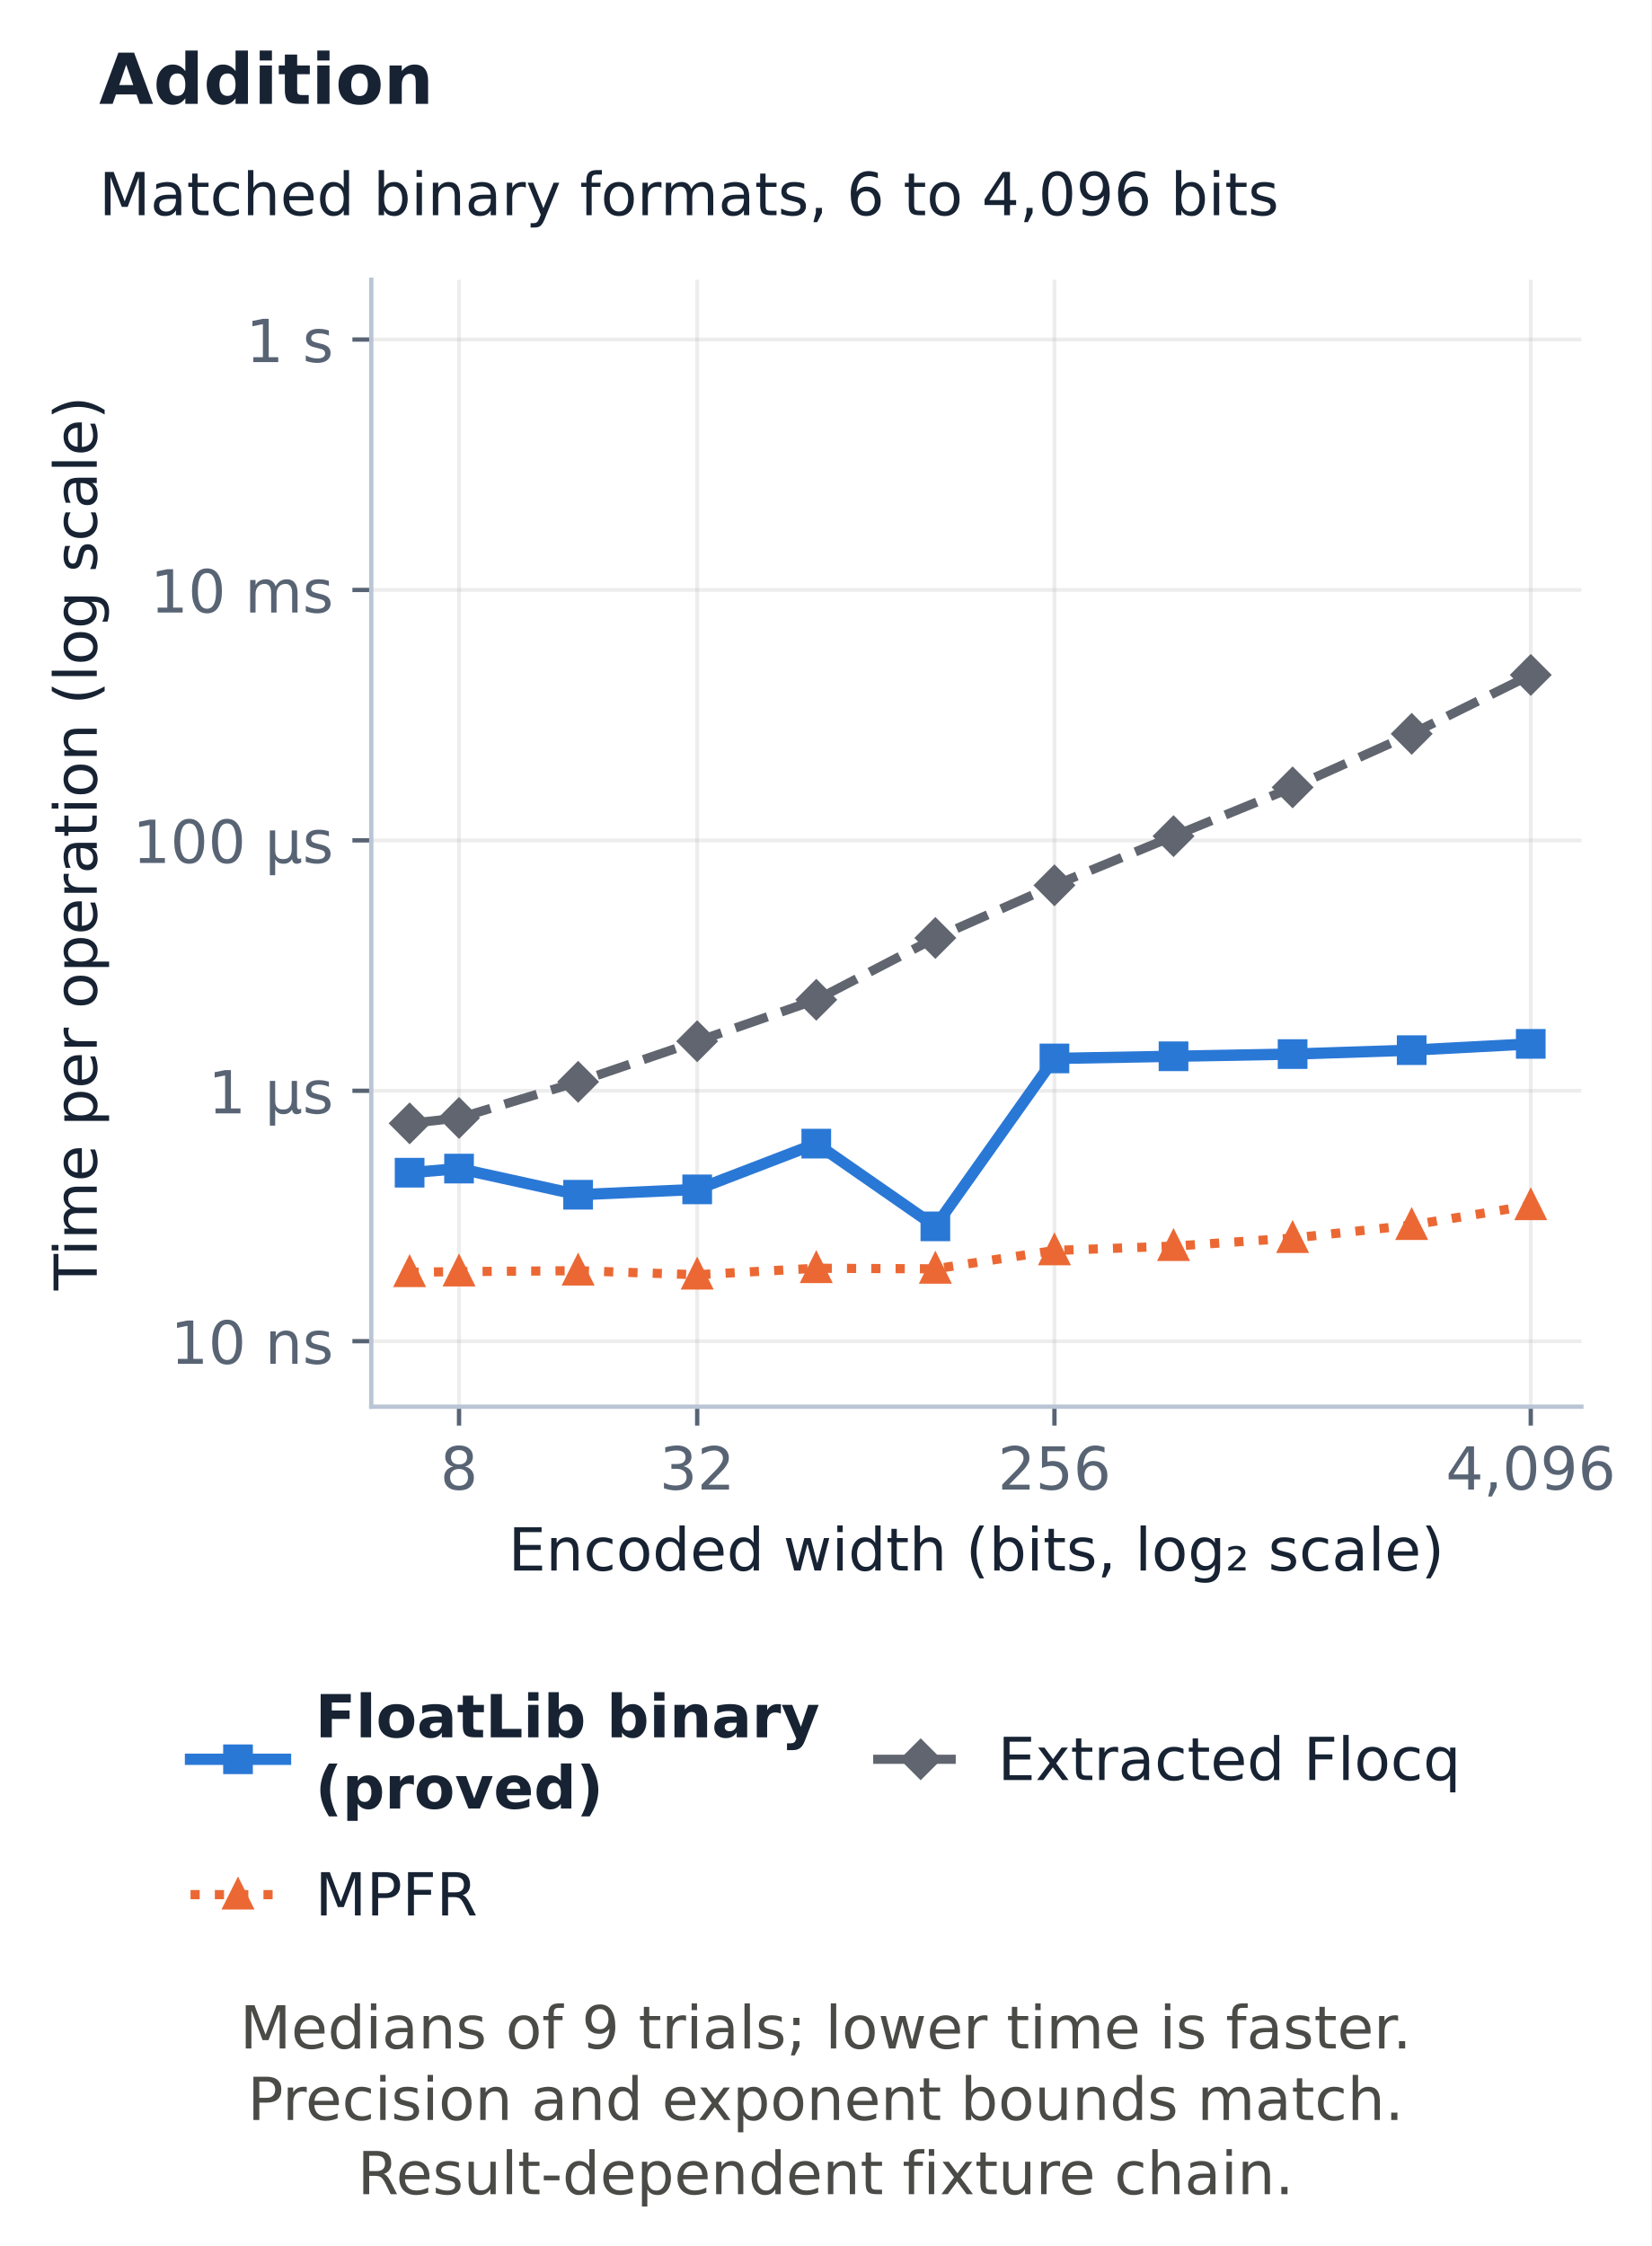
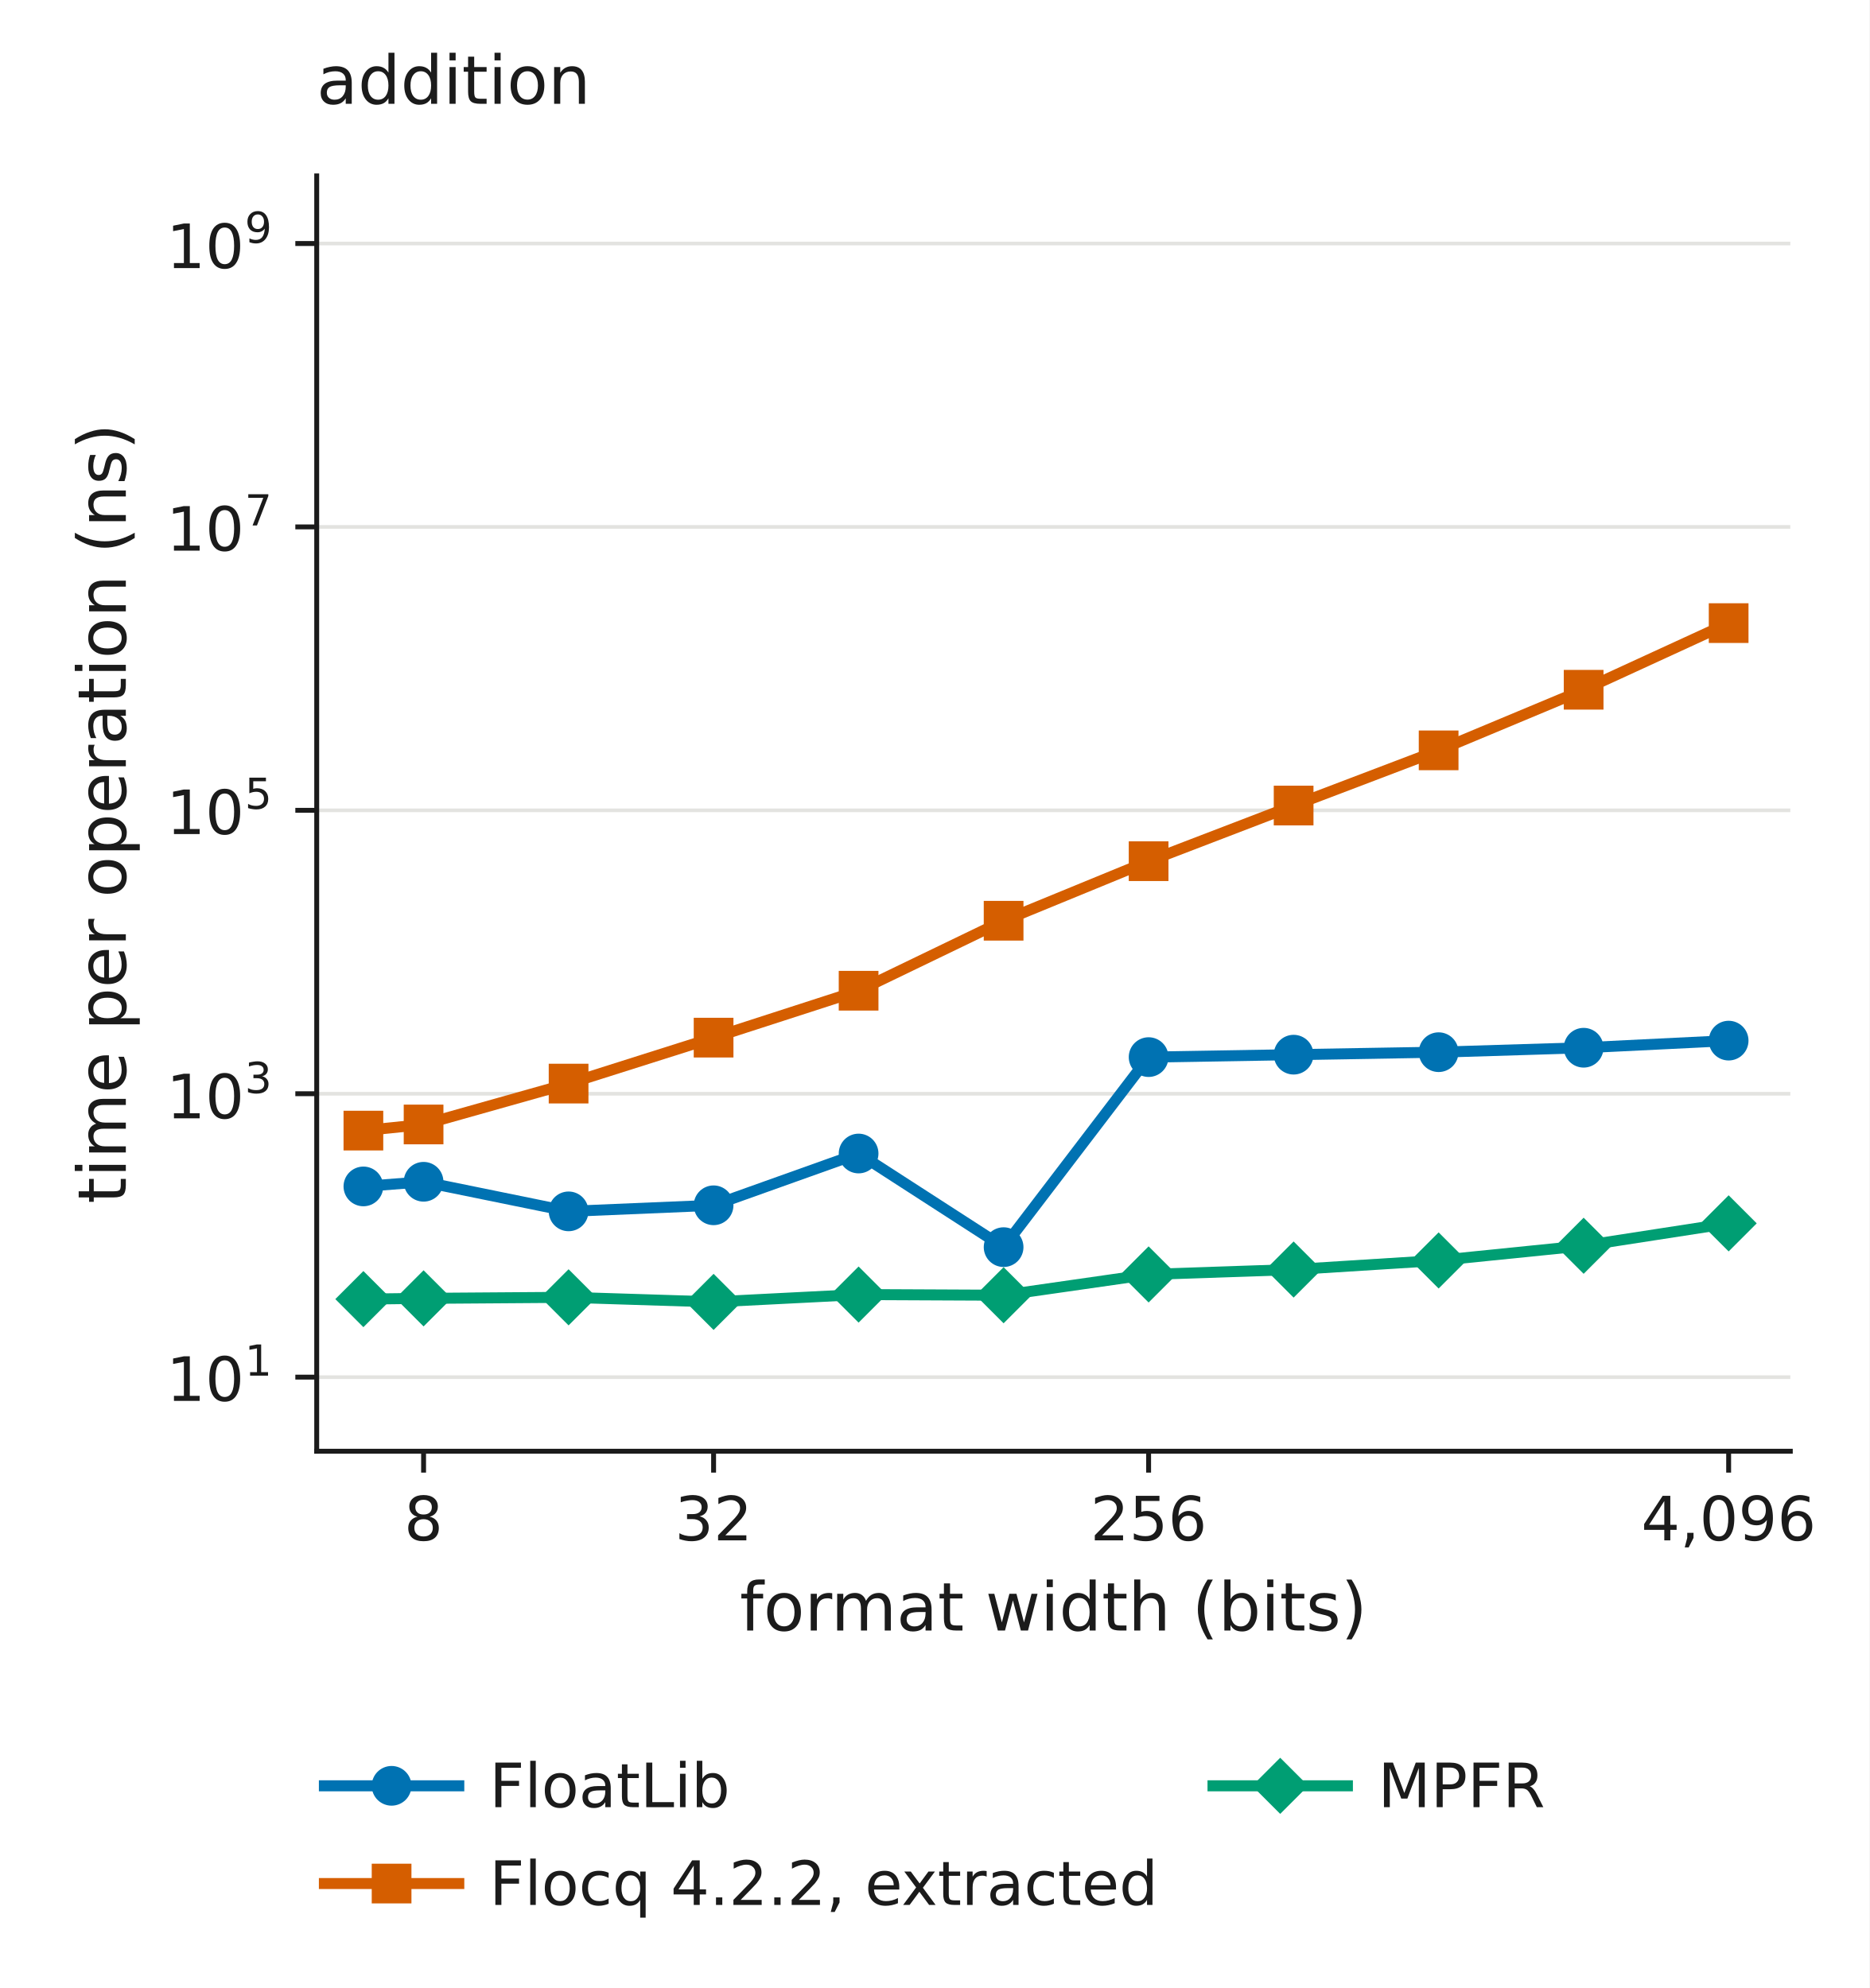
- <svg xmlns="http://www.w3.org/2000/svg" xmlns:xlink="http://www.w3.org/1999/xlink" width="306pt" height="416.154pt" viewBox="0 0 306 416.154" version="1.1">
+ <svg xmlns="http://www.w3.org/2000/svg" xmlns:xlink="http://www.w3.org/1999/xlink" width="306pt" height="325.483pt" viewBox="0 0 306 325.483" version="1.1">
  <defs>
    <style type="text/css">*{stroke-linejoin: round; stroke-linecap: butt}</style>
  </defs>
  <g id="figure_1">
    <g id="patch_1">
-       <path d="M 0 416.154 L 306 416.154 L 306 0 L 0 0 z " style="fill: #ffffff" />
+       <path d="M 0 325.483 L 306 325.483 L 306 0 L 0 0 z " style="fill: #ffffff" />
    </g>
    <g id="axes_1">
      <g id="patch_2">
-         <path d="M 68.8 260.64 L 293.04 260.64 L 293.04 51.84 L 68.8 51.84 z " style="fill: #ffffff" />
+         <path d="M 51.84 237.6 L 293.04 237.6 L 293.04 28.8 L 51.84 28.8 z " style="fill: #ffffff" />
      </g>
      <g id="matplotlib.axis_1">
        <g id="xtick_1">
          <g id="line2d_1">
-             <path d="M 85.062 260.64 L 85.062 51.84 " clip-path="url(#pc682709950)" style="fill: none; stroke: #b0b0b0; stroke-opacity: 0.22; stroke-width: 0.7; stroke-linecap: square" />
-           </g>
+             <defs>
+               <path id="m44b7671e77" d="M 0 0 L 0 3.5 " style="stroke: #1b1b1b; stroke-width: 0.8" />
+             </defs>
+             <g>
+               <use xlink:href="#m44b7671e77" x="69.332" y="237.6" style="fill: #1b1b1b; stroke: #1b1b1b; stroke-width: 0.8" />
+             </g>
+           </g>
+           <g id="text_1">
+             <text style="font-size: 10px; font-family: 'DejaVu Sans', 'Bitstream Vera Sans', Verdana, sans-serif; text-anchor: middle; fill: #1b1b1b" x="69.332" y="252.198" transform="rotate(-0 69.33192 252.1977)">8</text>
+           </g>
+         </g>
+         <g id="xtick_2">
          <g id="line2d_2">
-             <defs>
-               <path id="m30a436a419" d="M 0 0 L 0 3.5 " style="stroke: #586474; stroke-width: 0.8" />
-             </defs>
-             <g>
-               <use xlink:href="#m30a436a419" x="85.062" y="260.64" style="fill: #586474; stroke: #586474; stroke-width: 0.8" />
-             </g>
-           </g>
-           <g id="text_1">
-             <text style="font-size: 11px; font-family: 'DejaVu Sans'; text-anchor: middle; fill: #586474" x="85.062" y="275.997" transform="rotate(-0 85.06198 275.9974)">8</text>
-           </g>
-         </g>
-         <g id="xtick_2">
+             <g>
+               <use xlink:href="#m44b7671e77" x="116.802" y="237.6" style="fill: #1b1b1b; stroke: #1b1b1b; stroke-width: 0.8" />
+             </g>
+           </g>
+           <g id="text_2">
+             <text style="font-size: 10px; font-family: 'DejaVu Sans', 'Bitstream Vera Sans', Verdana, sans-serif; text-anchor: middle; fill: #1b1b1b" x="116.802" y="252.198" transform="rotate(-0 116.802 252.1977)">32</text>
+           </g>
+         </g>
+         <g id="xtick_3">
          <g id="line2d_3">
-             <path d="M 129.194 260.64 L 129.194 51.84 " clip-path="url(#pc682709950)" style="fill: none; stroke: #b0b0b0; stroke-opacity: 0.22; stroke-width: 0.7; stroke-linecap: square" />
-           </g>
+             <g>
+               <use xlink:href="#m44b7671e77" x="188.007" y="237.6" style="fill: #1b1b1b; stroke: #1b1b1b; stroke-width: 0.8" />
+             </g>
+           </g>
+           <g id="text_3">
+             <text style="font-size: 10px; font-family: 'DejaVu Sans', 'Bitstream Vera Sans', Verdana, sans-serif; text-anchor: middle; fill: #1b1b1b" x="188.007" y="252.198" transform="rotate(-0 188.0072 252.1977)">256</text>
+           </g>
+         </g>
+         <g id="xtick_4">
          <g id="line2d_4">
            <g>
-               <use xlink:href="#m30a436a419" x="129.194" y="260.64" style="fill: #586474; stroke: #586474; stroke-width: 0.8" />
-             </g>
-           </g>
-           <g id="text_2">
-             <text style="font-size: 11px; font-family: 'DejaVu Sans'; text-anchor: middle; fill: #586474" x="129.194" y="275.997" transform="rotate(-0 129.1942 275.9974)">32</text>
-           </g>
-         </g>
-         <g id="xtick_3">
-           <g id="line2d_5">
-             <path d="M 195.393 260.64 L 195.393 51.84 " clip-path="url(#pc682709950)" style="fill: none; stroke: #b0b0b0; stroke-opacity: 0.22; stroke-width: 0.7; stroke-linecap: square" />
-           </g>
-           <g id="line2d_6">
-             <g>
-               <use xlink:href="#m30a436a419" x="195.393" y="260.64" style="fill: #586474; stroke: #586474; stroke-width: 0.8" />
-             </g>
-           </g>
-           <g id="text_3">
-             <text style="font-size: 11px; font-family: 'DejaVu Sans'; text-anchor: middle; fill: #586474" x="195.393" y="275.997" transform="rotate(-0 195.3926 275.9974)">256</text>
-           </g>
-         </g>
-         <g id="xtick_4">
-           <g id="line2d_7">
-             <path d="M 283.657 260.64 L 283.657 51.84 " clip-path="url(#pc682709950)" style="fill: none; stroke: #b0b0b0; stroke-opacity: 0.22; stroke-width: 0.7; stroke-linecap: square" />
-           </g>
-           <g id="line2d_8">
-             <g>
-               <use xlink:href="#m30a436a419" x="283.657" y="260.64" style="fill: #586474; stroke: #586474; stroke-width: 0.8" />
+               <use xlink:href="#m44b7671e77" x="282.947" y="237.6" style="fill: #1b1b1b; stroke: #1b1b1b; stroke-width: 0.8" />
            </g>
          </g>
          <g id="text_4">
-             <text style="font-size: 11px; font-family: 'DejaVu Sans'; text-anchor: middle; fill: #586474" x="283.657" y="275.997" transform="rotate(-0 283.6571 275.9974)">4,096</text>
+             <text style="font-size: 10px; font-family: 'DejaVu Sans', 'Bitstream Vera Sans', Verdana, sans-serif; text-anchor: middle; fill: #1b1b1b" x="282.947" y="252.198" transform="rotate(-0 282.9475 252.1977)">4,096</text>
          </g>
        </g>
        <g id="text_5">
-           <text style="font-size: 11px; font-family: 'DejaVu Sans'; text-anchor: middle; fill: #172333" x="180.92" y="290.998" transform="rotate(-0 180.92 290.9983)">Encoded width (bits, log₂ scale)</text>
+           <text style="font-size: 11px; font-family: 'DejaVu Sans', 'Bitstream Vera Sans', Verdana, sans-serif; text-anchor: middle; fill: #1b1b1b" x="172.44" y="266.958" transform="rotate(-0 172.44 266.9583)">format width (bits)</text>
        </g>
      </g>
      <g id="matplotlib.axis_2">
        <g id="ytick_1">
+           <g id="line2d_5">
+             <path d="M 51.84 225.469 L 293.04 225.469 " clip-path="url(#p1d061c73f1)" style="fill: none; stroke: #e3e3e0; stroke-width: 0.6; stroke-linecap: square" />
+           </g>
+           <g id="line2d_6">
+             <defs>
+               <path id="m165789549b" d="M 0 0 L -3.5 0 " style="stroke: #1b1b1b; stroke-width: 0.8" />
+             </defs>
+             <g>
+               <use xlink:href="#m165789549b" x="51.84" y="225.469" style="fill: #1b1b1b; stroke: #1b1b1b; stroke-width: 0.8" />
+             </g>
+           </g>
+           <g id="text_6">
+             <g style="fill: #1b1b1b" transform="translate(27.24 230.1192)">
+               <text>
+                 <tspan x="0" y="-0.762" style="font-size: 10px; font-family: 'DejaVu Sans', 'Bitstream Vera Sans', Verdana, sans-serif; fill: #1b1b1b">1</tspan>
+                 <tspan x="6.362" y="-0.762" style="font-size: 10px; font-family: 'DejaVu Sans', 'Bitstream Vera Sans', Verdana, sans-serif; fill: #1b1b1b">0</tspan>
+                 <tspan x="12.82" y="-4.892" style="font-size: 7px; font-family: 'DejaVu Sans', 'Bitstream Vera Sans', Verdana, sans-serif; fill: #1b1b1b">1</tspan>
+               </text>
+             </g>
+           </g>
+         </g>
+         <g id="ytick_2">
+           <g id="line2d_7">
+             <path d="M 51.84 179.069 L 293.04 179.069 " clip-path="url(#p1d061c73f1)" style="fill: none; stroke: #e3e3e0; stroke-width: 0.6; stroke-linecap: square" />
+           </g>
+           <g id="line2d_8">
+             <g>
+               <use xlink:href="#m165789549b" x="51.84" y="179.069" style="fill: #1b1b1b; stroke: #1b1b1b; stroke-width: 0.8" />
+             </g>
+           </g>
+           <g id="text_7">
+             <g style="fill: #1b1b1b" transform="translate(27.24 183.7692)">
+               <text>
+                 <tspan x="0" y="-0.675" style="font-size: 10px; font-family: 'DejaVu Sans', 'Bitstream Vera Sans', Verdana, sans-serif; fill: #1b1b1b">1</tspan>
+                 <tspan x="6.362" y="-0.675" style="font-size: 10px; font-family: 'DejaVu Sans', 'Bitstream Vera Sans', Verdana, sans-serif; fill: #1b1b1b">0</tspan>
+                 <tspan x="12.82" y="-4.805" style="font-size: 7px; font-family: 'DejaVu Sans', 'Bitstream Vera Sans', Verdana, sans-serif; fill: #1b1b1b">3</tspan>
+               </text>
+             </g>
+           </g>
+         </g>
+         <g id="ytick_3">
          <g id="line2d_9">
-             <path d="M 68.8 248.509 L 293.04 248.509 " clip-path="url(#pc682709950)" style="fill: none; stroke: #b0b0b0; stroke-opacity: 0.22; stroke-width: 0.7; stroke-linecap: square" />
+             <path d="M 51.84 132.669 L 293.04 132.669 " clip-path="url(#p1d061c73f1)" style="fill: none; stroke: #e3e3e0; stroke-width: 0.6; stroke-linecap: square" />
          </g>
          <g id="line2d_10">
-             <defs>
-               <path id="mac5c739fd0" d="M 0 0 L -3.5 0 " style="stroke: #586474; stroke-width: 0.8" />
-             </defs>
-             <g>
-               <use xlink:href="#mac5c739fd0" x="68.8" y="248.509" style="fill: #586474; stroke: #586474; stroke-width: 0.8" />
-             </g>
-           </g>
-           <g id="text_6">
-             <text style="font-size: 11px; font-family: 'DejaVu Sans'; text-anchor: end; fill: #586474" x="61.8" y="252.688" transform="rotate(-0 61.8 252.6879)">10 ns</text>
-           </g>
-         </g>
-         <g id="ytick_2">
+             <g>
+               <use xlink:href="#m165789549b" x="51.84" y="132.669" style="fill: #1b1b1b; stroke: #1b1b1b; stroke-width: 0.8" />
+             </g>
+           </g>
+           <g id="text_8">
+             <g style="fill: #1b1b1b" transform="translate(27.24 137.3192)">
+               <text>
+                 <tspan x="0" y="-0.762" style="font-size: 10px; font-family: 'DejaVu Sans', 'Bitstream Vera Sans', Verdana, sans-serif; fill: #1b1b1b">1</tspan>
+                 <tspan x="6.362" y="-0.762" style="font-size: 10px; font-family: 'DejaVu Sans', 'Bitstream Vera Sans', Verdana, sans-serif; fill: #1b1b1b">0</tspan>
+                 <tspan x="12.82" y="-4.892" style="font-size: 7px; font-family: 'DejaVu Sans', 'Bitstream Vera Sans', Verdana, sans-serif; fill: #1b1b1b">5</tspan>
+               </text>
+             </g>
+           </g>
+         </g>
+         <g id="ytick_4">
          <g id="line2d_11">
-             <path d="M 68.8 202.109 L 293.04 202.109 " clip-path="url(#pc682709950)" style="fill: none; stroke: #b0b0b0; stroke-opacity: 0.22; stroke-width: 0.7; stroke-linecap: square" />
+             <path d="M 51.84 86.269 L 293.04 86.269 " clip-path="url(#p1d061c73f1)" style="fill: none; stroke: #e3e3e0; stroke-width: 0.6; stroke-linecap: square" />
          </g>
          <g id="line2d_12">
            <g>
-               <use xlink:href="#mac5c739fd0" x="68.8" y="202.109" style="fill: #586474; stroke: #586474; stroke-width: 0.8" />
-             </g>
-           </g>
-           <g id="text_7">
-             <text style="font-size: 11px; font-family: 'DejaVu Sans'; text-anchor: end; fill: #586474" x="61.8" y="206.288" transform="rotate(-0 61.8 206.2879)">1 µs</text>
-           </g>
-         </g>
-         <g id="ytick_3">
+               <use xlink:href="#m165789549b" x="51.84" y="86.269" style="fill: #1b1b1b; stroke: #1b1b1b; stroke-width: 0.8" />
+             </g>
+           </g>
+           <g id="text_9">
+             <g style="fill: #1b1b1b" transform="translate(27.24 90.91921)">
+               <text>
+                 <tspan x="0" y="-0.762" style="font-size: 10px; font-family: 'DejaVu Sans', 'Bitstream Vera Sans', Verdana, sans-serif; fill: #1b1b1b">1</tspan>
+                 <tspan x="6.362" y="-0.762" style="font-size: 10px; font-family: 'DejaVu Sans', 'Bitstream Vera Sans', Verdana, sans-serif; fill: #1b1b1b">0</tspan>
+                 <tspan x="12.82" y="-4.892" style="font-size: 7px; font-family: 'DejaVu Sans', 'Bitstream Vera Sans', Verdana, sans-serif; fill: #1b1b1b">7</tspan>
+               </text>
+             </g>
+           </g>
+         </g>
+         <g id="ytick_5">
          <g id="line2d_13">
-             <path d="M 68.8 155.709 L 293.04 155.709 " clip-path="url(#pc682709950)" style="fill: none; stroke: #b0b0b0; stroke-opacity: 0.22; stroke-width: 0.7; stroke-linecap: square" />
+             <path d="M 51.84 39.869 L 293.04 39.869 " clip-path="url(#p1d061c73f1)" style="fill: none; stroke: #e3e3e0; stroke-width: 0.6; stroke-linecap: square" />
          </g>
          <g id="line2d_14">
            <g>
-               <use xlink:href="#mac5c739fd0" x="68.8" y="155.709" style="fill: #586474; stroke: #586474; stroke-width: 0.8" />
-             </g>
-           </g>
-           <g id="text_8">
-             <text style="font-size: 11px; font-family: 'DejaVu Sans'; text-anchor: end; fill: #586474" x="61.8" y="159.888" transform="rotate(-0 61.8 159.8879)">100 µs</text>
-           </g>
-         </g>
-         <g id="ytick_4">
-           <g id="line2d_15">
-             <path d="M 68.8 109.309 L 293.04 109.309 " clip-path="url(#pc682709950)" style="fill: none; stroke: #b0b0b0; stroke-opacity: 0.22; stroke-width: 0.7; stroke-linecap: square" />
-           </g>
-           <g id="line2d_16">
-             <g>
-               <use xlink:href="#mac5c739fd0" x="68.8" y="109.309" style="fill: #586474; stroke: #586474; stroke-width: 0.8" />
-             </g>
-           </g>
-           <g id="text_9">
-             <text style="font-size: 11px; font-family: 'DejaVu Sans'; text-anchor: end; fill: #586474" x="61.8" y="113.488" transform="rotate(-0 61.8 113.4879)">10 ms</text>
-           </g>
-         </g>
-         <g id="ytick_5">
-           <g id="line2d_17">
-             <path d="M 68.8 62.909 L 293.04 62.909 " clip-path="url(#pc682709950)" style="fill: none; stroke: #b0b0b0; stroke-opacity: 0.22; stroke-width: 0.7; stroke-linecap: square" />
-           </g>
-           <g id="line2d_18">
-             <g>
-               <use xlink:href="#mac5c739fd0" x="68.8" y="62.909" style="fill: #586474; stroke: #586474; stroke-width: 0.8" />
+               <use xlink:href="#m165789549b" x="51.84" y="39.869" style="fill: #1b1b1b; stroke: #1b1b1b; stroke-width: 0.8" />
            </g>
          </g>
          <g id="text_10">
-             <text style="font-size: 11px; font-family: 'DejaVu Sans'; text-anchor: end; fill: #586474" x="61.8" y="67.088" transform="rotate(-0 61.8 67.08792)">1 s</text>
+             <g style="fill: #1b1b1b" transform="translate(27.24 44.56921)">
+               <text>
+                 <tspan x="0" y="-0.675" style="font-size: 10px; font-family: 'DejaVu Sans', 'Bitstream Vera Sans', Verdana, sans-serif; fill: #1b1b1b">1</tspan>
+                 <tspan x="6.362" y="-0.675" style="font-size: 10px; font-family: 'DejaVu Sans', 'Bitstream Vera Sans', Verdana, sans-serif; fill: #1b1b1b">0</tspan>
+                 <tspan x="12.82" y="-4.805" style="font-size: 7px; font-family: 'DejaVu Sans', 'Bitstream Vera Sans', Verdana, sans-serif; fill: #1b1b1b">9</tspan>
+               </text>
+             </g>
          </g>
        </g>
        <g id="text_11">
-           <text style="font-size: 11px; font-family: 'DejaVu Sans'; text-anchor: middle; fill: #172333" x="17.936" y="156.24" transform="rotate(-90 17.93617 156.24)">Time per operation (log scale)</text>
-         </g>
+           <text style="font-size: 11px; font-family: 'DejaVu Sans', 'Bitstream Vera Sans', Verdana, sans-serif; text-anchor: middle; fill: #1b1b1b" x="20.597" y="133.2" transform="rotate(-90 20.59742 133.2)">time per operation (ns)</text>
+         </g>
+       </g>
+       <g id="line2d_15">
+         <path d="M 59.481 194.245 L 69.332 193.484 L 93.067 198.329 L 116.802 197.335 L 140.537 188.858 L 164.272 204.188 L 188.007 173.074 L 211.742 172.675 L 235.477 172.268 L 259.212 171.539 L 282.947 170.375 " clip-path="url(#p1d061c73f1)" style="fill: none; stroke: #0072b2; stroke-width: 1.8; stroke-linecap: square" />
+         <defs>
+           <path id="m8b2277f383" d="M 0 2.75 C 0.729 2.75 1.429 2.46 1.945 1.945 C 2.46 1.429 2.75 0.729 2.75 0 C 2.75 -0.729 2.46 -1.429 1.945 -1.945 C 1.429 -2.46 0.729 -2.75 0 -2.75 C -0.729 -2.75 -1.429 -2.46 -1.945 -1.945 C -2.46 -1.429 -2.75 -0.729 -2.75 0 C -2.75 0.729 -2.46 1.429 -1.945 1.945 C -1.429 2.46 -0.729 2.75 0 2.75 z " style="stroke: #0072b2" />
+         </defs>
+         <g clip-path="url(#p1d061c73f1)">
+           <use xlink:href="#m8b2277f383" x="59.481" y="194.245" style="fill: #0072b2; stroke: #0072b2" />
+           <use xlink:href="#m8b2277f383" x="69.332" y="193.484" style="fill: #0072b2; stroke: #0072b2" />
+           <use xlink:href="#m8b2277f383" x="93.067" y="198.329" style="fill: #0072b2; stroke: #0072b2" />
+           <use xlink:href="#m8b2277f383" x="116.802" y="197.335" style="fill: #0072b2; stroke: #0072b2" />
+           <use xlink:href="#m8b2277f383" x="140.537" y="188.858" style="fill: #0072b2; stroke: #0072b2" />
+           <use xlink:href="#m8b2277f383" x="164.272" y="204.188" style="fill: #0072b2; stroke: #0072b2" />
+           <use xlink:href="#m8b2277f383" x="188.007" y="173.074" style="fill: #0072b2; stroke: #0072b2" />
+           <use xlink:href="#m8b2277f383" x="211.742" y="172.675" style="fill: #0072b2; stroke: #0072b2" />
+           <use xlink:href="#m8b2277f383" x="235.477" y="172.268" style="fill: #0072b2; stroke: #0072b2" />
+           <use xlink:href="#m8b2277f383" x="259.212" y="171.539" style="fill: #0072b2; stroke: #0072b2" />
+           <use xlink:href="#m8b2277f383" x="282.947" y="170.375" style="fill: #0072b2; stroke: #0072b2" />
+         </g>
+       </g>
+       <g id="line2d_16">
+         <path d="M 59.481 185.106 L 69.332 184.102 L 93.067 177.41 L 116.802 169.886 L 140.537 162.205 L 164.272 150.747 L 188.007 140.997 L 211.742 131.885 L 235.477 122.851 L 259.212 112.93 L 282.947 102.018 " clip-path="url(#p1d061c73f1)" style="fill: none; stroke: #d55e00; stroke-width: 1.8; stroke-linecap: square" />
+         <defs>
+           <path id="m0ccb218ce4" d="M -2.75 2.75 L 2.75 2.75 L 2.75 -2.75 L -2.75 -2.75 z " style="stroke: #d55e00; stroke-linejoin: miter" />
+         </defs>
+         <g clip-path="url(#p1d061c73f1)">
+           <use xlink:href="#m0ccb218ce4" x="59.481" y="185.106" style="fill: #d55e00; stroke: #d55e00; stroke-linejoin: miter" />
+           <use xlink:href="#m0ccb218ce4" x="69.332" y="184.102" style="fill: #d55e00; stroke: #d55e00; stroke-linejoin: miter" />
+           <use xlink:href="#m0ccb218ce4" x="93.067" y="177.41" style="fill: #d55e00; stroke: #d55e00; stroke-linejoin: miter" />
+           <use xlink:href="#m0ccb218ce4" x="116.802" y="169.886" style="fill: #d55e00; stroke: #d55e00; stroke-linejoin: miter" />
+           <use xlink:href="#m0ccb218ce4" x="140.537" y="162.205" style="fill: #d55e00; stroke: #d55e00; stroke-linejoin: miter" />
+           <use xlink:href="#m0ccb218ce4" x="164.272" y="150.747" style="fill: #d55e00; stroke: #d55e00; stroke-linejoin: miter" />
+           <use xlink:href="#m0ccb218ce4" x="188.007" y="140.997" style="fill: #d55e00; stroke: #d55e00; stroke-linejoin: miter" />
+           <use xlink:href="#m0ccb218ce4" x="211.742" y="131.885" style="fill: #d55e00; stroke: #d55e00; stroke-linejoin: miter" />
+           <use xlink:href="#m0ccb218ce4" x="235.477" y="122.851" style="fill: #d55e00; stroke: #d55e00; stroke-linejoin: miter" />
+           <use xlink:href="#m0ccb218ce4" x="259.212" y="112.93" style="fill: #d55e00; stroke: #d55e00; stroke-linejoin: miter" />
+           <use xlink:href="#m0ccb218ce4" x="282.947" y="102.018" style="fill: #d55e00; stroke: #d55e00; stroke-linejoin: miter" />
+         </g>
+       </g>
+       <g id="line2d_17">
+         <path d="M 59.481 212.695 L 69.332 212.572 L 93.067 212.403 L 116.802 213.151 L 140.537 211.95 L 164.272 212.06 L 188.007 208.654 L 211.742 207.853 L 235.477 206.364 L 259.212 203.96 L 282.947 200.292 " clip-path="url(#p1d061c73f1)" style="fill: none; stroke: #009e73; stroke-width: 1.8; stroke-linecap: square" />
+         <defs>
+           <path id="m81dd84be21" d="M -0 3.889 L 3.889 0 L 0 -3.889 L -3.889 -0 z " style="stroke: #009e73; stroke-linejoin: miter" />
+         </defs>
+         <g clip-path="url(#p1d061c73f1)">
+           <use xlink:href="#m81dd84be21" x="59.481" y="212.695" style="fill: #009e73; stroke: #009e73; stroke-linejoin: miter" />
+           <use xlink:href="#m81dd84be21" x="69.332" y="212.572" style="fill: #009e73; stroke: #009e73; stroke-linejoin: miter" />
+           <use xlink:href="#m81dd84be21" x="93.067" y="212.403" style="fill: #009e73; stroke: #009e73; stroke-linejoin: miter" />
+           <use xlink:href="#m81dd84be21" x="116.802" y="213.151" style="fill: #009e73; stroke: #009e73; stroke-linejoin: miter" />
+           <use xlink:href="#m81dd84be21" x="140.537" y="211.95" style="fill: #009e73; stroke: #009e73; stroke-linejoin: miter" />
+           <use xlink:href="#m81dd84be21" x="164.272" y="212.06" style="fill: #009e73; stroke: #009e73; stroke-linejoin: miter" />
+           <use xlink:href="#m81dd84be21" x="188.007" y="208.654" style="fill: #009e73; stroke: #009e73; stroke-linejoin: miter" />
+           <use xlink:href="#m81dd84be21" x="211.742" y="207.853" style="fill: #009e73; stroke: #009e73; stroke-linejoin: miter" />
+           <use xlink:href="#m81dd84be21" x="235.477" y="206.364" style="fill: #009e73; stroke: #009e73; stroke-linejoin: miter" />
+           <use xlink:href="#m81dd84be21" x="259.212" y="203.96" style="fill: #009e73; stroke: #009e73; stroke-linejoin: miter" />
+           <use xlink:href="#m81dd84be21" x="282.947" y="200.292" style="fill: #009e73; stroke: #009e73; stroke-linejoin: miter" />
+         </g>
+       </g>
+       <g id="patch_3">
+         <path d="M 51.84 237.6 L 51.84 28.8 " style="fill: none; stroke: #1b1b1b; stroke-width: 0.8; stroke-linejoin: miter; stroke-linecap: square" />
+       </g>
+       <g id="patch_4">
+         <path d="M 51.84 237.6 L 293.04 237.6 " style="fill: none; stroke: #1b1b1b; stroke-width: 0.8; stroke-linejoin: miter; stroke-linecap: square" />
+       </g>
+     </g>
+     <g id="text_12">
+       <text style="font-size: 11px; font-family: 'DejaVu Sans', 'Bitstream Vera Sans', Verdana, sans-serif; text-anchor: start; fill: #1b1b1b" x="51.84" y="16.998" transform="rotate(-0 51.84 16.99828)">addition</text>
+     </g>
+     <g id="legend_1">
+       <g id="line2d_18">
+         <path d="M 53.096 292.381 L 64.096 292.381 L 75.096 292.381 " style="fill: none; stroke: #0072b2; stroke-width: 1.8; stroke-linecap: square" />
+         <g>
+           <use xlink:href="#m8b2277f383" x="64.096" y="292.381" style="fill: #0072b2; stroke: #0072b2" />
+         </g>
+       </g>
+       <g id="text_13">
+         <text style="font-size: 10px; font-family: 'DejaVu Sans', 'Bitstream Vera Sans', Verdana, sans-serif; text-anchor: start; fill: #1b1b1b" x="80.096" y="295.881" transform="rotate(-0 80.09609 295.881)">FloatLib</text>
      </g>
      <g id="line2d_19">
-         <path d="M 75.904 217.285 L 85.062 216.524 L 107.128 221.369 L 129.194 220.375 L 151.26 211.898 L 173.326 227.228 L 195.393 196.114 L 217.459 195.715 L 239.525 195.308 L 261.591 194.579 L 283.657 193.415 " clip-path="url(#pc682709950)" style="fill: none; stroke: #2a78d6; stroke-width: 2.1; stroke-linecap: square" />
-         <defs>
-           <path id="m176c1e94bf" d="M -2.25 2.25 L 2.25 2.25 L 2.25 -2.25 L -2.25 -2.25 z " style="stroke: #2a78d6; stroke-linejoin: miter" />
-         </defs>
-         <g clip-path="url(#pc682709950)">
-           <use xlink:href="#m176c1e94bf" x="75.904" y="217.285" style="fill: #2a78d6; stroke: #2a78d6; stroke-linejoin: miter" />
-           <use xlink:href="#m176c1e94bf" x="85.062" y="216.524" style="fill: #2a78d6; stroke: #2a78d6; stroke-linejoin: miter" />
-           <use xlink:href="#m176c1e94bf" x="107.128" y="221.369" style="fill: #2a78d6; stroke: #2a78d6; stroke-linejoin: miter" />
-           <use xlink:href="#m176c1e94bf" x="129.194" y="220.375" style="fill: #2a78d6; stroke: #2a78d6; stroke-linejoin: miter" />
-           <use xlink:href="#m176c1e94bf" x="151.26" y="211.898" style="fill: #2a78d6; stroke: #2a78d6; stroke-linejoin: miter" />
-           <use xlink:href="#m176c1e94bf" x="173.326" y="227.228" style="fill: #2a78d6; stroke: #2a78d6; stroke-linejoin: miter" />
-           <use xlink:href="#m176c1e94bf" x="195.393" y="196.114" style="fill: #2a78d6; stroke: #2a78d6; stroke-linejoin: miter" />
-           <use xlink:href="#m176c1e94bf" x="217.459" y="195.715" style="fill: #2a78d6; stroke: #2a78d6; stroke-linejoin: miter" />
-           <use xlink:href="#m176c1e94bf" x="239.525" y="195.308" style="fill: #2a78d6; stroke: #2a78d6; stroke-linejoin: miter" />
-           <use xlink:href="#m176c1e94bf" x="261.591" y="194.579" style="fill: #2a78d6; stroke: #2a78d6; stroke-linejoin: miter" />
-           <use xlink:href="#m176c1e94bf" x="283.657" y="193.415" style="fill: #2a78d6; stroke: #2a78d6; stroke-linejoin: miter" />
-         </g>
+         <path d="M 53.096 308.382 L 64.096 308.382 L 75.096 308.382 " style="fill: none; stroke: #d55e00; stroke-width: 1.8; stroke-linecap: square" />
+         <g>
+           <use xlink:href="#m0ccb218ce4" x="64.096" y="308.382" style="fill: #d55e00; stroke: #d55e00; stroke-linejoin: miter" />
+         </g>
+       </g>
+       <g id="text_14">
+         <text style="font-size: 10px; font-family: 'DejaVu Sans', 'Bitstream Vera Sans', Verdana, sans-serif; text-anchor: start; fill: #1b1b1b" x="80.096" y="311.882" transform="rotate(-0 80.09609 311.8818)">Flocq 4.2.2, extracted</text>
      </g>
      <g id="line2d_20">
-         <path d="M 75.904 208.146 L 85.062 207.142 L 107.128 200.45 L 129.194 192.926 L 151.26 185.245 L 173.326 173.787 L 195.393 164.037 L 217.459 154.925 L 239.525 145.891 L 261.591 135.97 L 283.657 125.058 " clip-path="url(#pc682709950)" style="fill: none; stroke-dasharray: 6.29,2.72; stroke-dashoffset: 0; stroke: #60656f; stroke-width: 1.7" />
-         <defs>
-           <path id="m1dfa106ca7" d="M -0 3.182 L 3.182 0 L 0 -3.182 L -3.182 -0 z " style="stroke: #60656f; stroke-linejoin: miter" />
-         </defs>
-         <g clip-path="url(#pc682709950)">
-           <use xlink:href="#m1dfa106ca7" x="75.904" y="208.146" style="fill: #60656f; stroke: #60656f; stroke-linejoin: miter" />
-           <use xlink:href="#m1dfa106ca7" x="85.062" y="207.142" style="fill: #60656f; stroke: #60656f; stroke-linejoin: miter" />
-           <use xlink:href="#m1dfa106ca7" x="107.128" y="200.45" style="fill: #60656f; stroke: #60656f; stroke-linejoin: miter" />
-           <use xlink:href="#m1dfa106ca7" x="129.194" y="192.926" style="fill: #60656f; stroke: #60656f; stroke-linejoin: miter" />
-           <use xlink:href="#m1dfa106ca7" x="151.26" y="185.245" style="fill: #60656f; stroke: #60656f; stroke-linejoin: miter" />
-           <use xlink:href="#m1dfa106ca7" x="173.326" y="173.787" style="fill: #60656f; stroke: #60656f; stroke-linejoin: miter" />
-           <use xlink:href="#m1dfa106ca7" x="195.393" y="164.037" style="fill: #60656f; stroke: #60656f; stroke-linejoin: miter" />
-           <use xlink:href="#m1dfa106ca7" x="217.459" y="154.925" style="fill: #60656f; stroke: #60656f; stroke-linejoin: miter" />
-           <use xlink:href="#m1dfa106ca7" x="239.525" y="145.891" style="fill: #60656f; stroke: #60656f; stroke-linejoin: miter" />
-           <use xlink:href="#m1dfa106ca7" x="261.591" y="135.97" style="fill: #60656f; stroke: #60656f; stroke-linejoin: miter" />
-           <use xlink:href="#m1dfa106ca7" x="283.657" y="125.058" style="fill: #60656f; stroke: #60656f; stroke-linejoin: miter" />
-         </g>
-       </g>
-       <g id="line2d_21">
-         <path d="M 75.904 235.735 L 85.062 235.612 L 107.128 235.443 L 129.194 236.191 L 151.26 234.99 L 173.326 235.1 L 195.393 231.694 L 217.459 230.893 L 239.525 229.404 L 261.591 227 L 283.657 223.332 " clip-path="url(#pc682709950)" style="fill: none; stroke-dasharray: 1.7,2.805; stroke-dashoffset: 0; stroke: #eb6834; stroke-width: 1.7" />
-         <defs>
-           <path id="mfc05afe1b6" d="M 0 -2.25 L -2.25 2.25 L 2.25 2.25 z " style="stroke: #eb6834; stroke-linejoin: miter" />
-         </defs>
-         <g clip-path="url(#pc682709950)">
-           <use xlink:href="#mfc05afe1b6" x="75.904" y="235.735" style="fill: #eb6834; stroke: #eb6834; stroke-linejoin: miter" />
-           <use xlink:href="#mfc05afe1b6" x="85.062" y="235.612" style="fill: #eb6834; stroke: #eb6834; stroke-linejoin: miter" />
-           <use xlink:href="#mfc05afe1b6" x="107.128" y="235.443" style="fill: #eb6834; stroke: #eb6834; stroke-linejoin: miter" />
-           <use xlink:href="#mfc05afe1b6" x="129.194" y="236.191" style="fill: #eb6834; stroke: #eb6834; stroke-linejoin: miter" />
-           <use xlink:href="#mfc05afe1b6" x="151.26" y="234.99" style="fill: #eb6834; stroke: #eb6834; stroke-linejoin: miter" />
-           <use xlink:href="#mfc05afe1b6" x="173.326" y="235.1" style="fill: #eb6834; stroke: #eb6834; stroke-linejoin: miter" />
-           <use xlink:href="#mfc05afe1b6" x="195.393" y="231.694" style="fill: #eb6834; stroke: #eb6834; stroke-linejoin: miter" />
-           <use xlink:href="#mfc05afe1b6" x="217.459" y="230.893" style="fill: #eb6834; stroke: #eb6834; stroke-linejoin: miter" />
-           <use xlink:href="#mfc05afe1b6" x="239.525" y="229.404" style="fill: #eb6834; stroke: #eb6834; stroke-linejoin: miter" />
-           <use xlink:href="#mfc05afe1b6" x="261.591" y="227" style="fill: #eb6834; stroke: #eb6834; stroke-linejoin: miter" />
-           <use xlink:href="#mfc05afe1b6" x="283.657" y="223.332" style="fill: #eb6834; stroke: #eb6834; stroke-linejoin: miter" />
-         </g>
-       </g>
-       <g id="patch_3">
-         <path d="M 68.8 260.64 L 68.8 51.84 " style="fill: none; stroke: #b9c5d5; stroke-width: 0.8; stroke-linejoin: miter; stroke-linecap: square" />
-       </g>
-       <g id="patch_4">
-         <path d="M 68.8 260.64 L 293.04 260.64 " style="fill: none; stroke: #b9c5d5; stroke-width: 0.8; stroke-linejoin: miter; stroke-linecap: square" />
-       </g>
-     </g>
-     <g id="text_12">
-       <text style="font-weight: 700; font-size: 13px; font-family: 'DejaVu Sans'; text-anchor: start; fill: #172333" x="18.36" y="19.238" transform="rotate(-0 18.36 19.23797)">Addition</text>
-     </g>
-     <g id="text_13">
-       <text style="font-size: 11px; font-family: 'DejaVu Sans'; text-anchor: start; fill: #172333" x="18.36" y="39.875" transform="rotate(-0 18.36 39.87531)">Matched binary formats, 6 to 4,096 bits</text>
-     </g>
-     <g id="text_14">
-       <text style="font-size: 11px; font-family: 'DejaVu Sans'; fill: #4a4a47" transform="translate(44.45922 379.5591)">Medians of 9 trials; lower time is faster.</text>
-       <text style="font-size: 11px; font-family: 'DejaVu Sans'; fill: #4a4a47" transform="translate(45.88148 392.8046)">Precision and exponent bounds match.</text>
-       <text style="font-size: 11px; font-family: 'DejaVu Sans'; fill: #4a4a47" transform="translate(66.24352 406.5546)">Result-dependent fixture chain.</text>
-     </g>
-     <g id="legend_1">
-       <g id="line2d_22">
-         <path d="M 35.305 325.972 L 44.105 325.972 L 52.905 325.972 " style="fill: none; stroke: #2a78d6; stroke-width: 2.1; stroke-linecap: square" />
+         <path d="M 198.546 292.381 L 209.546 292.381 L 220.546 292.381 " style="fill: none; stroke: #009e73; stroke-width: 1.8; stroke-linecap: square" />
        <g>
-           <use xlink:href="#m176c1e94bf" x="44.105" y="325.972" style="fill: #2a78d6; stroke: #2a78d6; stroke-linejoin: miter" />
+           <use xlink:href="#m81dd84be21" x="209.546" y="292.381" style="fill: #009e73; stroke: #009e73; stroke-linejoin: miter" />
        </g>
      </g>
      <g id="text_15">
-         <text style="font-weight: 700; font-size: 11px; font-family: 'DejaVu Sans'; fill: #172333" transform="translate(58.40516 321.8994)">FloatLib binary</text>
-         <text style="font-weight: 700; font-size: 11px; font-family: 'DejaVu Sans'; fill: #172333" transform="translate(58.40516 335.1024)">(proved)</text>
-       </g>
-       <g id="line2d_23">
-         <path d="M 35.305 351.054 L 44.105 351.054 L 52.905 351.054 " style="fill: none; stroke-dasharray: 1.7,2.805; stroke-dashoffset: 0; stroke: #eb6834; stroke-width: 1.7" />
-         <g>
-           <use xlink:href="#mfc05afe1b6" x="44.105" y="351.054" style="fill: #eb6834; stroke: #eb6834; stroke-linejoin: miter" />
-         </g>
-       </g>
-       <g id="text_16">
-         <text style="font-size: 11px; font-family: 'DejaVu Sans'; text-anchor: start; fill: #172333" x="58.405" y="354.904" transform="rotate(-0 58.40516 354.9043)">MPFR</text>
-       </g>
-       <g id="line2d_24">
-         <path d="M 161.805 325.972 L 170.605 325.972 L 179.405 325.972 " style="fill: none; stroke-dasharray: 6.29,2.72; stroke-dashoffset: 0; stroke: #60656f; stroke-width: 1.7" />
-         <g>
-           <use xlink:href="#m1dfa106ca7" x="170.605" y="325.972" style="fill: #60656f; stroke: #60656f; stroke-linejoin: miter" />
-         </g>
-       </g>
-       <g id="text_17">
-         <text style="font-size: 11px; font-family: 'DejaVu Sans'; text-anchor: start; fill: #172333" x="184.905" y="329.822" transform="rotate(-0 184.9052 329.8221)">Extracted Flocq</text>
+         <text style="font-size: 10px; font-family: 'DejaVu Sans', 'Bitstream Vera Sans', Verdana, sans-serif; text-anchor: start; fill: #1b1b1b" x="225.546" y="295.881" transform="rotate(-0 225.5461 295.881)">MPFR</text>
      </g>
    </g>
  </g>
  <defs>
-     <clipPath id="pc682709950">
-       <rect x="68.8" y="51.84" width="224.24" height="208.8" />
+     <clipPath id="p1d061c73f1">
+       <rect x="51.84" y="28.8" width="241.2" height="208.8" />
    </clipPath>
  </defs>
</svg>
